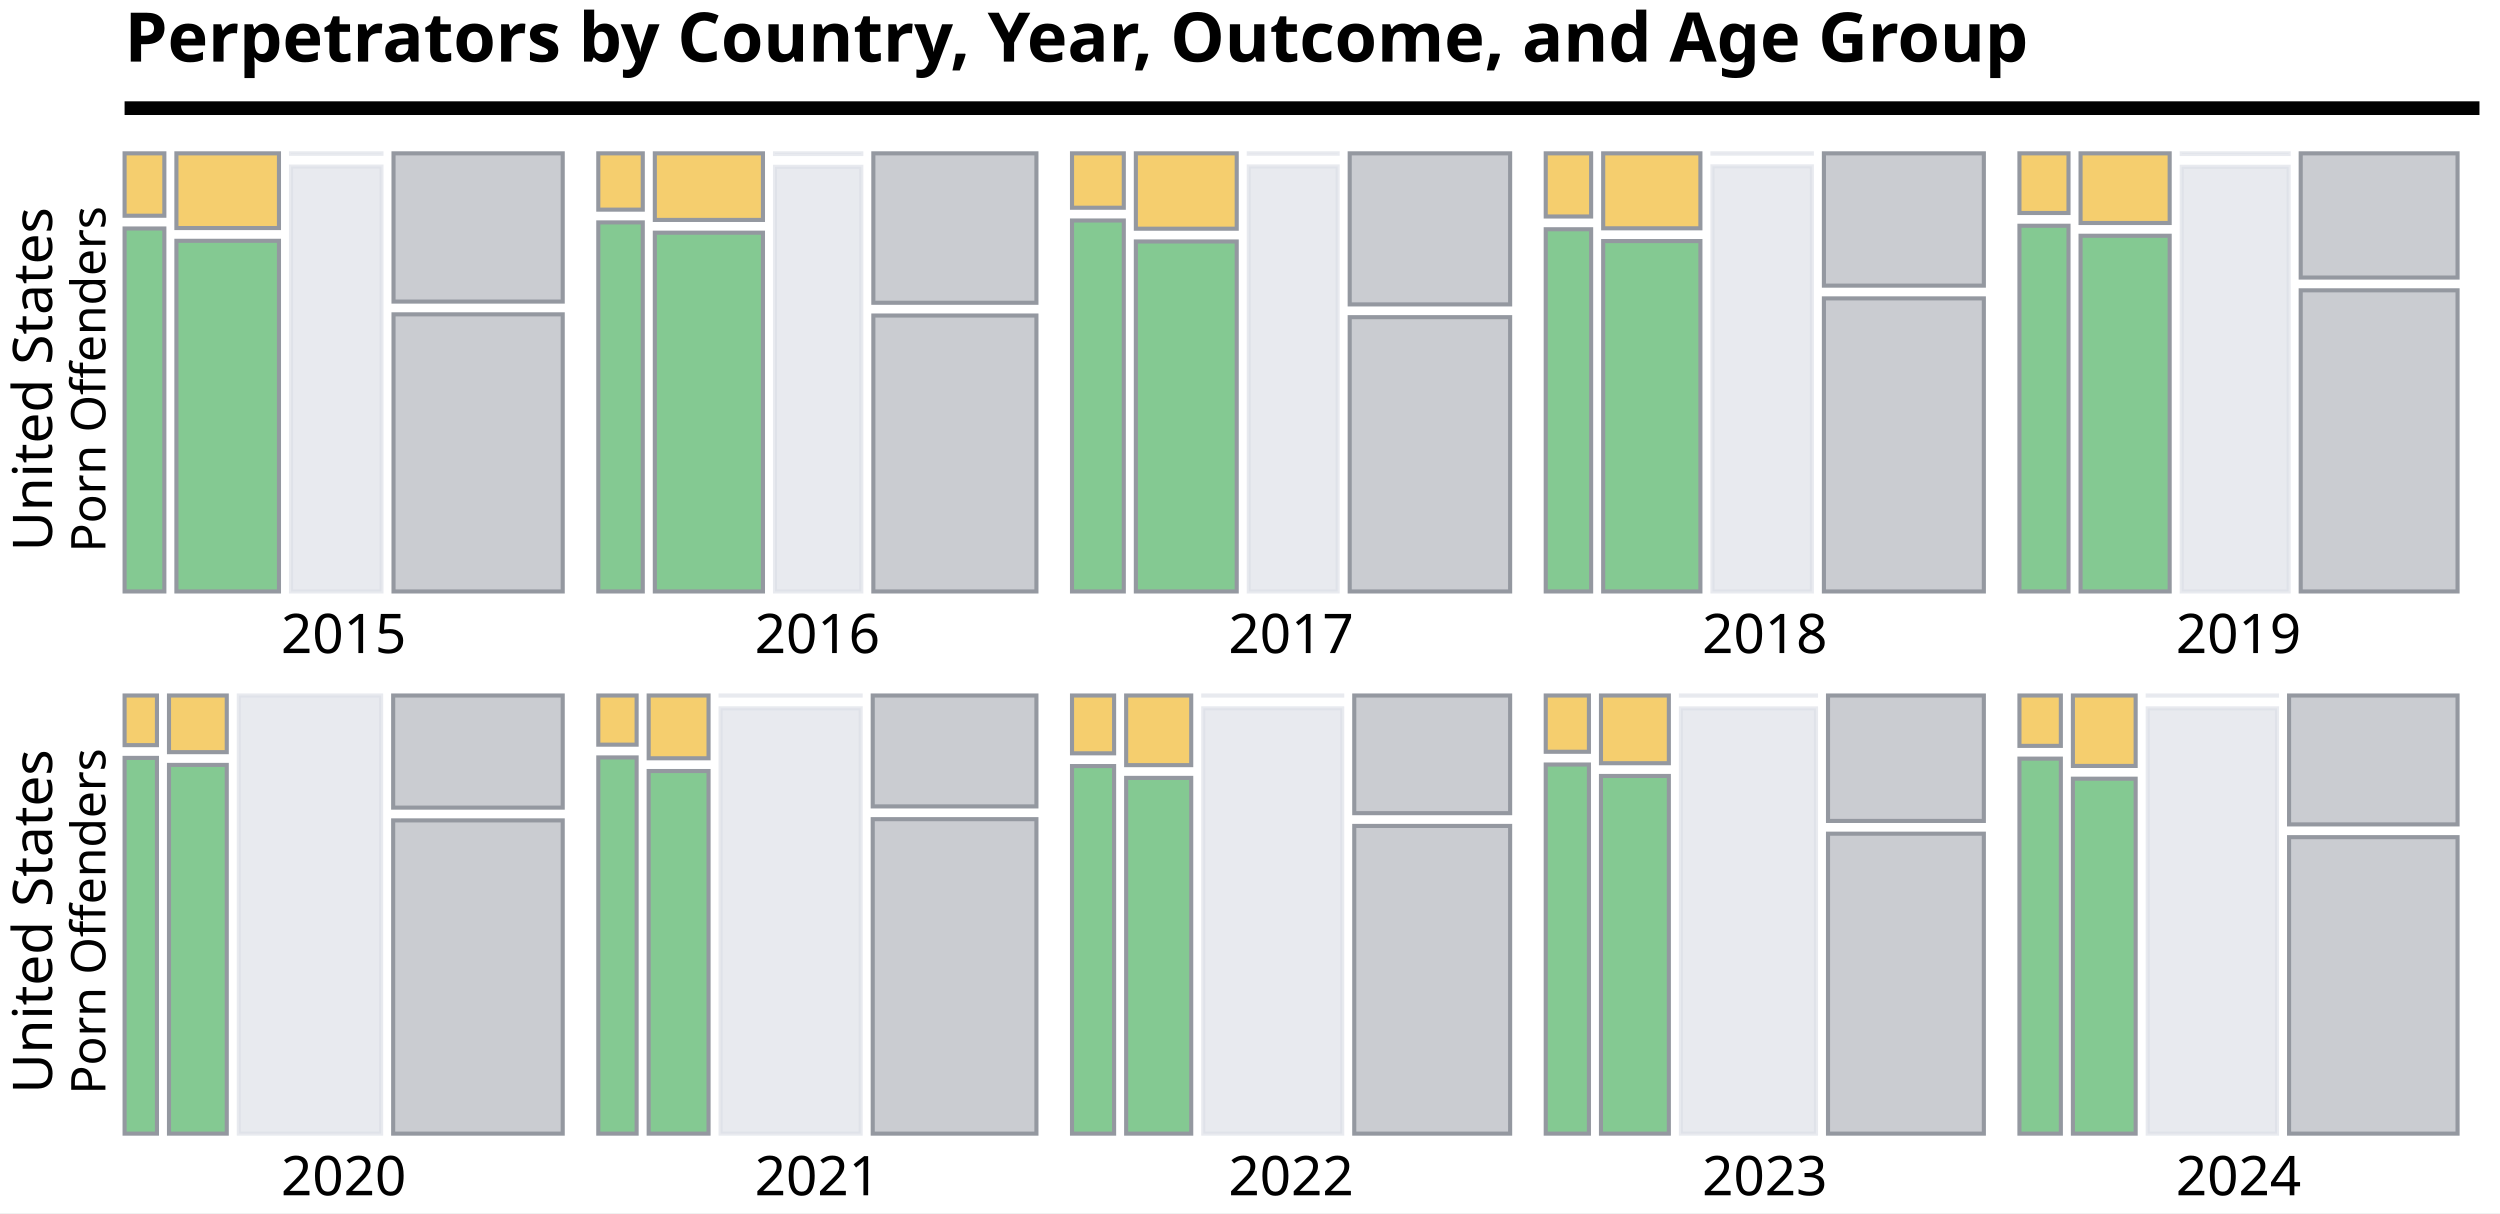
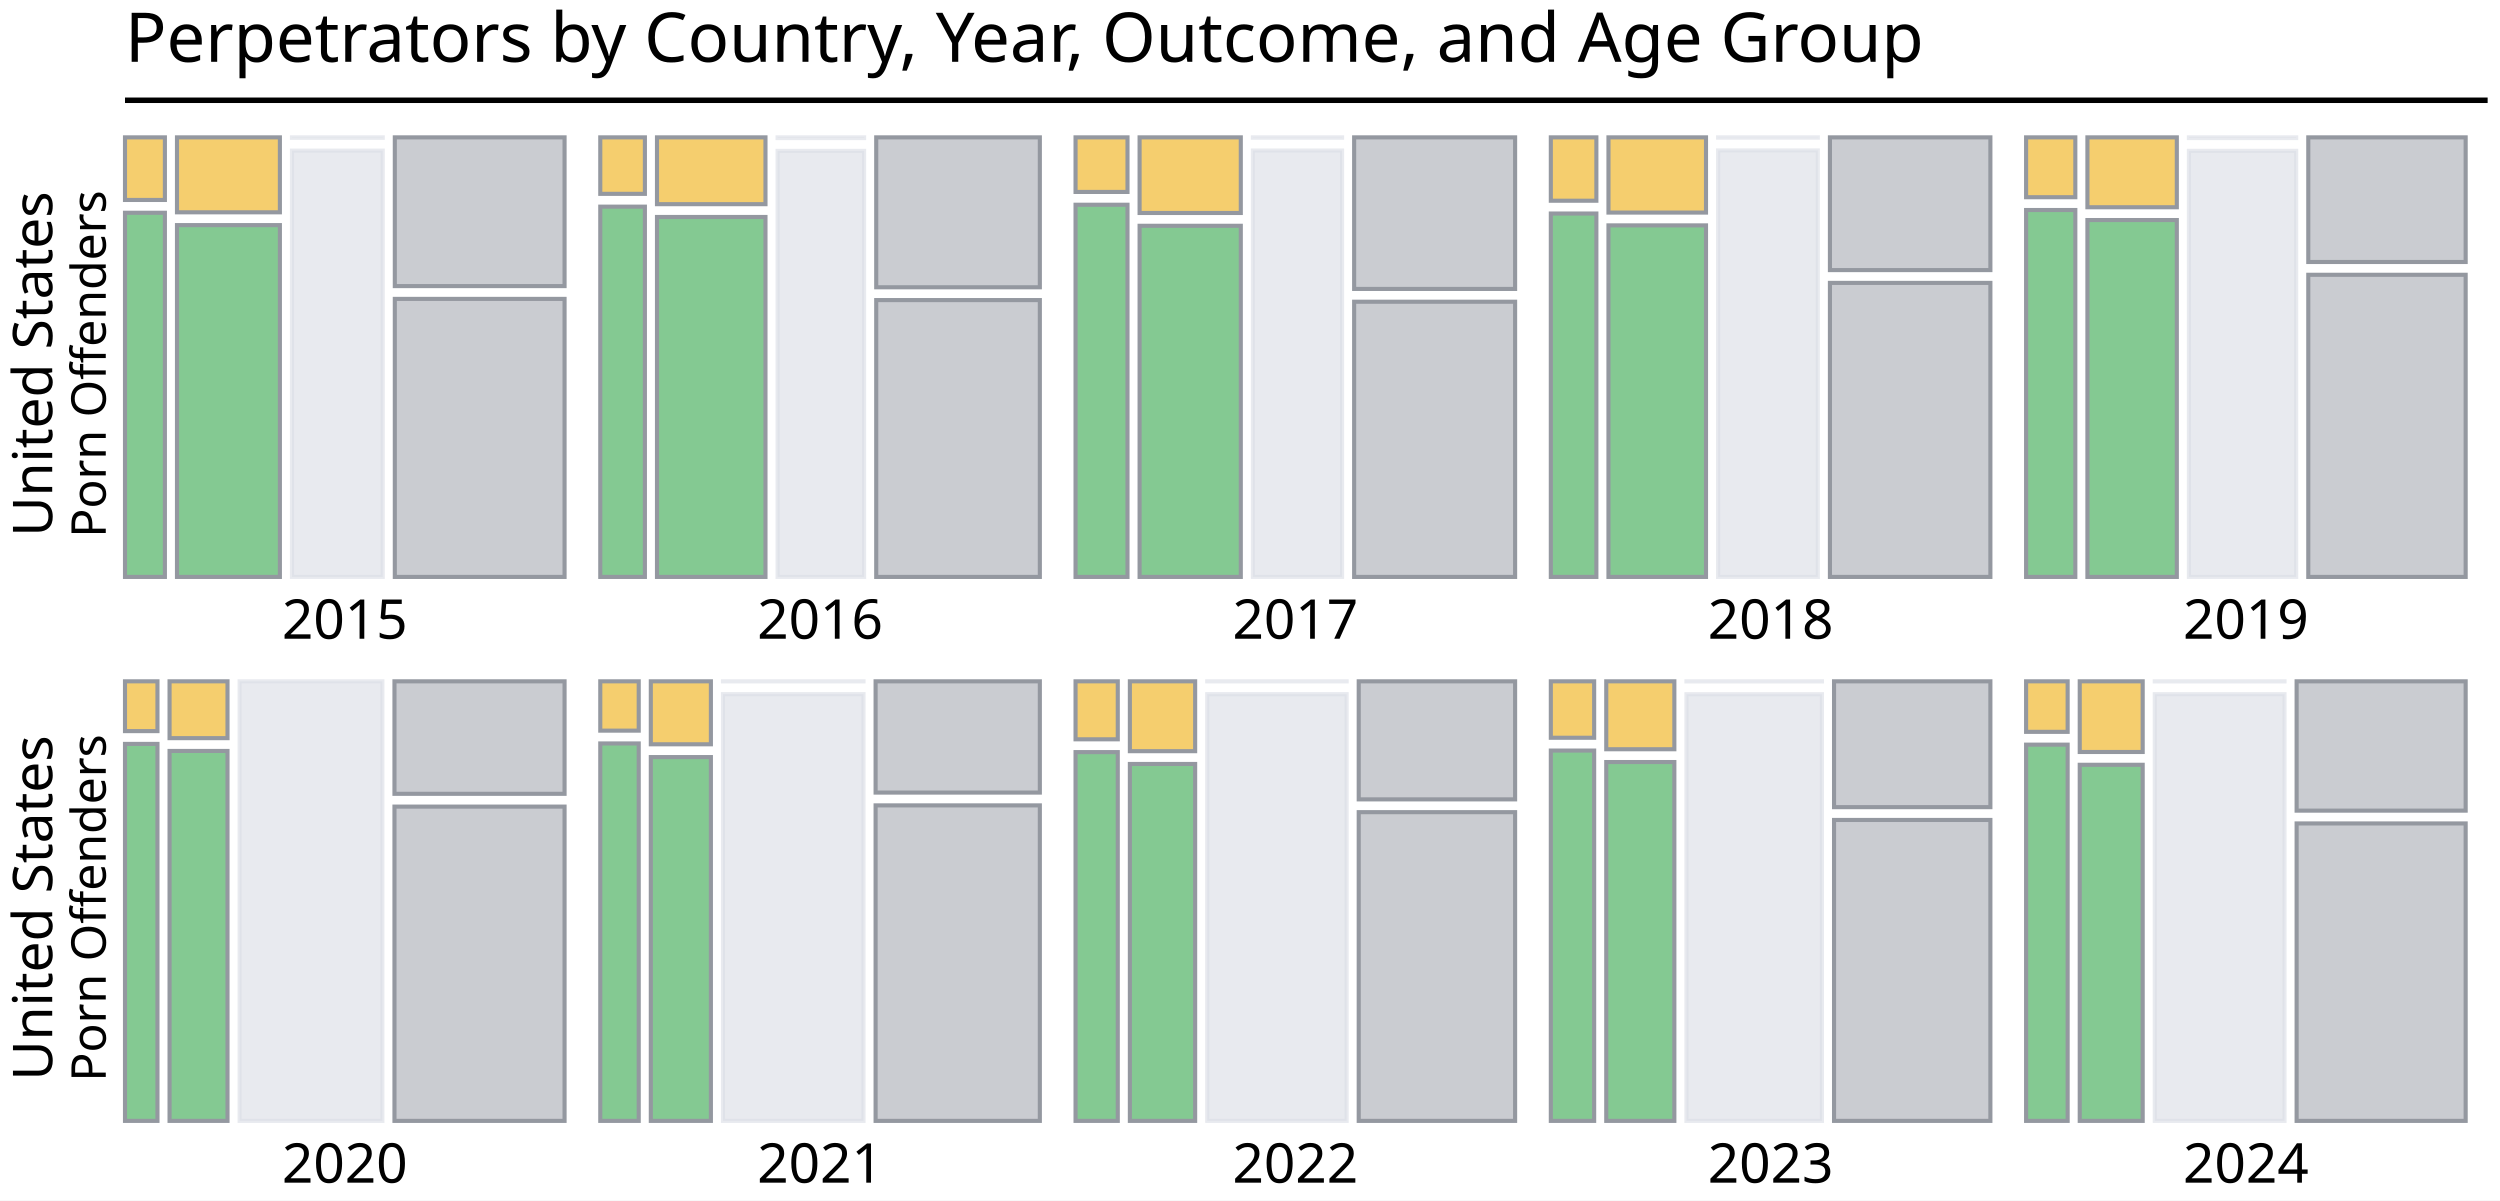
- <svg xmlns="http://www.w3.org/2000/svg" version="1.1" class="marks" width="1826" height="886" viewBox="0 0 1826 886">
-   <rect width="1826" height="886" fill="white" />
-   <g fill="none" stroke-miterlimit="10" transform="translate(91,79)">
+ <svg xmlns="http://www.w3.org/2000/svg" version="1.1" class="marks" width="1820" height="874" viewBox="0 0 1820 874">
+   <rect width="1820" height="874" fill="white" />
+   <g fill="none" stroke-miterlimit="10" transform="translate(91,73)">
    <g class="mark-group role-frame root" role="graphics-object" aria-roledescription="group mark container">
      <g transform="translate(0,0)">
        <path class="background" aria-hidden="true" d="M0,0h1720v0h-1720Z" />
        <g>
          <g class="mark-group role-scope concat_0_group" role="graphics-object" aria-roledescription="group mark container">
            <g transform="translate(0,0)">
-               <path class="background" aria-hidden="true" d="M0,0h1720v10h-1720Z" stroke-width="0" />
+               <path class="background" aria-hidden="true" d="M0,0h1720v4h-1720Z" stroke-width="0" />
              <g>
                <g class="mark-rule role-mark concat_0_marks" role="graphics-symbol" aria-roledescription="rule mark container">
-                   <line transform="translate(1720,0)" x2="-1720" y2="0" stroke="#000000" stroke-width="10" />
+                   <line transform="translate(1720,0)" x2="-1720" y2="0" stroke="#000000" stroke-width="4" />
                </g>
              </g>
              <path class="foreground" aria-hidden="true" d="" display="none" />
            </g>
          </g>
          <g class="mark-group role-scope concat_1_group" role="graphics-object" aria-roledescription="group mark container">
-             <g transform="translate(0,33)">
+             <g transform="translate(0,27)">
              <path class="background" aria-hidden="true" d="M0,0h0v0h0Z" />
              <g>
                <g class="mark-group role-column-footer concat_1_column_footer" role="graphics-object" aria-roledescription="group mark container">
                  <g transform="translate(0,323)">
                    <path class="background" aria-hidden="true" d="M0,0h320v0h-320Z" />
                    <g>
                      <g class="mark-group role-title">
                        <g transform="translate(160,10)">
                          <path class="background" aria-hidden="true" d="M0,0h0v0h0Z" pointer-events="none" />
                          <g>
                            <g class="mark-text role-title-text" role="graphics-symbol" aria-roledescription="title" aria-label="Title text '2015'" pointer-events="none">
                              <text text-anchor="middle" transform="translate(0,32)" font-family="sans-serif" font-size="40px" fill="#000" opacity="1">2015</text>
                            </g>
                          </g>
                          <path class="foreground" aria-hidden="true" d="" pointer-events="none" display="none" />
                        </g>
                      </g>
                    </g>
                    <path class="foreground" aria-hidden="true" d="" display="none" />
                  </g>
                  <g transform="translate(346,323)">
                    <path class="background" aria-hidden="true" d="M0,0h320v0h-320Z" />
                    <g>
                      <g class="mark-group role-title">
                        <g transform="translate(160,10)">
                          <path class="background" aria-hidden="true" d="M0,0h0v0h0Z" pointer-events="none" />
                          <g>
                            <g class="mark-text role-title-text" role="graphics-symbol" aria-roledescription="title" aria-label="Title text '2016'" pointer-events="none">
                              <text text-anchor="middle" transform="translate(0,32)" font-family="sans-serif" font-size="40px" fill="#000" opacity="1">2016</text>
                            </g>
                          </g>
                          <path class="foreground" aria-hidden="true" d="" pointer-events="none" display="none" />
                        </g>
                      </g>
                    </g>
                    <path class="foreground" aria-hidden="true" d="" display="none" />
                  </g>
                  <g transform="translate(692,323)">
                    <path class="background" aria-hidden="true" d="M0,0h320v0h-320Z" />
                    <g>
                      <g class="mark-group role-title">
                        <g transform="translate(160,10)">
                          <path class="background" aria-hidden="true" d="M0,0h0v0h0Z" pointer-events="none" />
                          <g>
                            <g class="mark-text role-title-text" role="graphics-symbol" aria-roledescription="title" aria-label="Title text '2017'" pointer-events="none">
                              <text text-anchor="middle" transform="translate(0,32)" font-family="sans-serif" font-size="40px" fill="#000" opacity="1">2017</text>
                            </g>
                          </g>
                          <path class="foreground" aria-hidden="true" d="" pointer-events="none" display="none" />
                        </g>
                      </g>
                    </g>
                    <path class="foreground" aria-hidden="true" d="" display="none" />
                  </g>
                  <g transform="translate(1038,323)">
                    <path class="background" aria-hidden="true" d="M0,0h320v0h-320Z" />
                    <g>
                      <g class="mark-group role-title">
                        <g transform="translate(160,10)">
                          <path class="background" aria-hidden="true" d="M0,0h0v0h0Z" pointer-events="none" />
                          <g>
                            <g class="mark-text role-title-text" role="graphics-symbol" aria-roledescription="title" aria-label="Title text '2018'" pointer-events="none">
                              <text text-anchor="middle" transform="translate(0,32)" font-family="sans-serif" font-size="40px" fill="#000" opacity="1">2018</text>
                            </g>
                          </g>
                          <path class="foreground" aria-hidden="true" d="" pointer-events="none" display="none" />
                        </g>
                      </g>
                    </g>
                    <path class="foreground" aria-hidden="true" d="" display="none" />
                  </g>
                  <g transform="translate(1384,323)">
                    <path class="background" aria-hidden="true" d="M0,0h320v0h-320Z" />
                    <g>
                      <g class="mark-group role-title">
                        <g transform="translate(160,10)">
                          <path class="background" aria-hidden="true" d="M0,0h0v0h0Z" pointer-events="none" />
                          <g>
                            <g class="mark-text role-title-text" role="graphics-symbol" aria-roledescription="title" aria-label="Title text '2019'" pointer-events="none">
                              <text text-anchor="middle" transform="translate(0,32)" font-family="sans-serif" font-size="40px" fill="#000" opacity="1">2019</text>
                            </g>
                          </g>
                          <path class="foreground" aria-hidden="true" d="" pointer-events="none" display="none" />
                        </g>
                      </g>
                    </g>
                    <path class="foreground" aria-hidden="true" d="" display="none" />
                  </g>
                </g>
                <g class="mark-group role-scope concat_1_cell" role="graphics-object" aria-roledescription="group mark container">
                  <g transform="translate(0,0)">
                    <path class="background" aria-hidden="true" d="M0,0h320v320h-320Z" />
                    <g>
                      <g class="mark-rect role-mark concat_1_child_layer_0_marks" role="graphics-object" aria-roledescription="rect mark container">
                        <path aria-label="normalized_x1: 0; normalized_y1: 0; normalized_x2: 9.07503079554; normalized_y2: 82.8468474139; fill: #3ca951a0; stroke: #9498a0" role="graphics-symbol" aria-roledescription="rect mark" d="M0,54.89h29.04v265.11h-29.04Z" fill="#3ca951a0" stroke="#9498a0" stroke-width="3" />
                        <path aria-label="normalized_x1: 0; normalized_y1: 85.7594687731; normalized_x2: 9.07503079554; normalized_y2: 100; fill: #efb118a0; stroke: #9498a0" role="graphics-symbol" aria-roledescription="rect mark" d="M0,3.552713678800501e-14h29.04v45.57h-29.04Z" fill="#efb118a0" stroke="#9498a0" stroke-width="3" />
                        <path aria-label="normalized_x1: 11.8273243735; normalized_y1: 0; normalized_x2: 35.2356088323; normalized_y2: 80.036846231; fill: #3ca951a0; stroke: #9498a0" role="graphics-symbol" aria-roledescription="rect mark" d="M37.847,63.882h74.907v256.118h-74.907Z" fill="#3ca951a0" stroke="#9498a0" stroke-width="3" />
                        <path aria-label="normalized_x1: 11.8273243735; normalized_y1: 82.9494675903; normalized_x2: 35.2356088323; normalized_y2: 100; fill: #efb118a0; stroke: #9498a0" role="graphics-symbol" aria-roledescription="rect mark" d="M37.847,3.552713678800501e-14h74.907v54.562h-74.907Z" fill="#efb118a0" stroke="#9498a0" stroke-width="3" />
                        <path aria-label="normalized_x1: 37.9879024103; normalized_y1: 0; normalized_x2: 58.6310235149; normalized_y2: 96.9836158563; fill: #dadee6a0; stroke: #dadee6a0" role="graphics-symbol" aria-roledescription="rect mark" d="M121.561,9.652h66.058v310.348h-66.058Z" fill="#dadee6a0" stroke="#dadee6a0" stroke-width="3" />
                        <path aria-label="normalized_x1: 37.9879024103; normalized_y1: 99.8962372156; normalized_x2: 58.6310235149; normalized_y2: 100; fill: #dadee6a0; stroke: #dadee6a0" role="graphics-symbol" aria-roledescription="rect mark" d="M121.561,3.552713678800501e-14h66.058v0.332h-66.058Z" fill="#dadee6a0" stroke="#dadee6a0" stroke-width="3" />
                        <path aria-label="normalized_x1: 61.3833170929; normalized_y1: 0; normalized_x2: 100; normalized_y2: 63.2519372177; fill: #aaaeb6a0; stroke: #9498a0" role="graphics-symbol" aria-roledescription="rect mark" d="M196.427,117.594h123.573v202.406h-123.573Z" fill="#aaaeb6a0" stroke="#9498a0" stroke-width="3" />
                        <path aria-label="normalized_x1: 61.3833170929; normalized_y1: 66.1645585769; normalized_x2: 100; normalized_y2: 100; fill: #aaaeb6a0; stroke: #9498a0" role="graphics-symbol" aria-roledescription="rect mark" d="M196.427,3.552713678800501e-14h123.573v108.273h-123.573Z" fill="#aaaeb6a0" stroke="#9498a0" stroke-width="3" />
                      </g>
                    </g>
                    <path class="foreground" aria-hidden="true" d="" display="none" />
                  </g>
                  <g transform="translate(346,0)">
                    <path class="background" aria-hidden="true" d="M0,0h320v320h-320Z" />
                    <g>
                      <g class="mark-rect role-mark concat_1_child_layer_0_marks" role="graphics-object" aria-roledescription="rect mark container">
                        <path aria-label="normalized_x1: 0; normalized_y1: 0; normalized_x2: 10.1508223195; normalized_y2: 84.2366743115; fill: #3ca951a0; stroke: #9498a0" role="graphics-symbol" aria-roledescription="rect mark" d="M0,50.443h32.483v269.557h-32.483Z" fill="#3ca951a0" stroke="#9498a0" stroke-width="3" />
                        <path aria-label="normalized_x1: 0; normalized_y1: 87.1492956707; normalized_x2: 10.1508223195; normalized_y2: 100; fill: #efb118a0; stroke: #9498a0" role="graphics-symbol" aria-roledescription="rect mark" d="M0,3.552713678800501e-14h32.483v41.122h-32.483Z" fill="#efb118a0" stroke="#9498a0" stroke-width="3" />
                        <path aria-label="normalized_x1: 12.9031158974; normalized_y1: 0; normalized_x2: 37.5826642726; normalized_y2: 81.8882344462; fill: #3ca951a0; stroke: #9498a0" role="graphics-symbol" aria-roledescription="rect mark" d="M41.29,57.958h78.975v262.042h-78.975Z" fill="#3ca951a0" stroke="#9498a0" stroke-width="3" />
                        <path aria-label="normalized_x1: 12.9031158974; normalized_y1: 84.8008558054; normalized_x2: 37.5826642726; normalized_y2: 100; fill: #efb118a0; stroke: #9498a0" role="graphics-symbol" aria-roledescription="rect mark" d="M41.29,3.552713678800501e-14h78.975v48.637h-78.975Z" fill="#efb118a0" stroke="#9498a0" stroke-width="3" />
                        <path aria-label="normalized_x1: 40.3349578506; normalized_y1: 0; normalized_x2: 60.025881704; normalized_y2: 96.9288945098; fill: #dadee6a0; stroke: #dadee6a0" role="graphics-symbol" aria-roledescription="rect mark" d="M129.072,9.828h63.011v310.172h-63.011Z" fill="#dadee6a0" stroke="#dadee6a0" stroke-width="3" />
                        <path aria-label="normalized_x1: 40.3349578506; normalized_y1: 99.841515869; normalized_x2: 60.025881704; normalized_y2: 100; fill: #dadee6a0; stroke: #dadee6a0" role="graphics-symbol" aria-roledescription="rect mark" d="M129.072,3.552713678800501e-14h63.011v0.507h-63.011Z" fill="#dadee6a0" stroke="#dadee6a0" stroke-width="3" />
                        <path aria-label="normalized_x1: 62.778175282; normalized_y1: 0; normalized_x2: 100; normalized_y2: 62.9810352633; fill: #aaaeb6a0; stroke: #9498a0" role="graphics-symbol" aria-roledescription="rect mark" d="M200.89,118.461h119.11v201.539h-119.11Z" fill="#aaaeb6a0" stroke="#9498a0" stroke-width="3" />
                        <path aria-label="normalized_x1: 62.778175282; normalized_y1: 65.8936566226; normalized_x2: 100; normalized_y2: 100; fill: #aaaeb6a0; stroke: #9498a0" role="graphics-symbol" aria-roledescription="rect mark" d="M200.89,3.552713678800501e-14h119.11v109.14h-119.11Z" fill="#aaaeb6a0" stroke="#9498a0" stroke-width="3" />
                      </g>
                    </g>
                    <path class="foreground" aria-hidden="true" d="" display="none" />
                  </g>
                  <g transform="translate(692,0)">
                    <path class="background" aria-hidden="true" d="M0,0h320v320h-320Z" />
                    <g>
                      <g class="mark-rect role-mark concat_1_child_layer_0_marks" role="graphics-object" aria-roledescription="rect mark container">
                        <path aria-label="normalized_x1: 0; normalized_y1: 0; normalized_x2: 11.8180273781; normalized_y2: 84.6713965646; fill: #3ca951a0; stroke: #9498a0" role="graphics-symbol" aria-roledescription="rect mark" d="M0,49.052h37.818v270.948h-37.818Z" fill="#3ca951a0" stroke="#9498a0" stroke-width="3" />
                        <path aria-label="normalized_x1: 0; normalized_y1: 87.5840179238; normalized_x2: 11.8180273781; normalized_y2: 100; fill: #efb118a0; stroke: #9498a0" role="graphics-symbol" aria-roledescription="rect mark" d="M0,3.552713678800501e-14h37.818v39.731h-37.818Z" fill="#efb118a0" stroke="#9498a0" stroke-width="3" />
                        <path aria-label="normalized_x1: 14.570320956; normalized_y1: 0; normalized_x2: 37.5927473675; normalized_y2: 79.8838401748; fill: #3ca951a0; stroke: #9498a0" role="graphics-symbol" aria-roledescription="rect mark" d="M46.625,64.372h73.672v255.628h-73.672Z" fill="#3ca951a0" stroke="#9498a0" stroke-width="3" />
                        <path aria-label="normalized_x1: 14.570320956; normalized_y1: 82.796461534; normalized_x2: 37.5927473675; normalized_y2: 100; fill: #efb118a0; stroke: #9498a0" role="graphics-symbol" aria-roledescription="rect mark" d="M46.625,3.552713678800501e-14h73.672v55.051h-73.672Z" fill="#efb118a0" stroke="#9498a0" stroke-width="3" />
                        <path aria-label="normalized_x1: 40.3450409455; normalized_y1: 0; normalized_x2: 60.6288667819; normalized_y2: 97.0057926083; fill: #dadee6a0; stroke: #dadee6a0" role="graphics-symbol" aria-roledescription="rect mark" d="M129.104,9.581h64.908v310.419h-64.908Z" fill="#dadee6a0" stroke="#dadee6a0" stroke-width="3" />
                        <path aria-label="normalized_x1: 40.3450409455; normalized_y1: 99.9184139675; normalized_x2: 60.6288667819; normalized_y2: 100; fill: #dadee6a0; stroke: #dadee6a0" role="graphics-symbol" aria-roledescription="rect mark" d="M129.104,3.552713678800501e-14h64.908v0.261h-64.908Z" fill="#dadee6a0" stroke="#dadee6a0" stroke-width="3" />
                        <path aria-label="normalized_x1: 63.3811603598; normalized_y1: 0; normalized_x2: 100; normalized_y2: 62.6059186394; fill: #aaaeb6a0; stroke: #9498a0" role="graphics-symbol" aria-roledescription="rect mark" d="M202.82,119.661h117.18v200.339h-117.18Z" fill="#aaaeb6a0" stroke="#9498a0" stroke-width="3" />
                        <path aria-label="normalized_x1: 63.3811603598; normalized_y1: 65.5185399986; normalized_x2: 100; normalized_y2: 100; fill: #aaaeb6a0; stroke: #9498a0" role="graphics-symbol" aria-roledescription="rect mark" d="M202.82,3.552713678800501e-14h117.18v110.341h-117.18Z" fill="#aaaeb6a0" stroke="#9498a0" stroke-width="3" />
                      </g>
                    </g>
                    <path class="foreground" aria-hidden="true" d="" display="none" />
                  </g>
                  <g transform="translate(1038,0)">
                    <path class="background" aria-hidden="true" d="M0,0h320v320h-320Z" />
                    <g>
                      <g class="mark-rect role-mark concat_1_child_layer_0_marks" role="graphics-object" aria-roledescription="rect mark container">
                        <path aria-label="normalized_x1: 0; normalized_y1: 0; normalized_x2: 10.3614179519; normalized_y2: 82.6724625706; fill: #3ca951a0; stroke: #9498a0" role="graphics-symbol" aria-roledescription="rect mark" d="M0,55.448h33.157v264.552h-33.157Z" fill="#3ca951a0" stroke="#9498a0" stroke-width="3" />
                        <path aria-label="normalized_x1: 0; normalized_y1: 85.5850839298; normalized_x2: 10.3614179519; normalized_y2: 100; fill: #efb118a0; stroke: #9498a0" role="graphics-symbol" aria-roledescription="rect mark" d="M0,3.552713678800501e-14h33.157v46.128h-33.157Z" fill="#efb118a0" stroke="#9498a0" stroke-width="3" />
                        <path aria-label="normalized_x1: 13.1137115299; normalized_y1: 0; normalized_x2: 35.3030570975; normalized_y2: 79.9765145002; fill: #3ca951a0; stroke: #9498a0" role="graphics-symbol" aria-roledescription="rect mark" d="M41.964,64.075h71.006v255.925h-71.006Z" fill="#3ca951a0" stroke="#9498a0" stroke-width="3" />
                        <path aria-label="normalized_x1: 13.1137115299; normalized_y1: 82.8891358594; normalized_x2: 35.3030570975; normalized_y2: 100; fill: #efb118a0; stroke: #9498a0" role="graphics-symbol" aria-roledescription="rect mark" d="M41.964,3.552713678800501e-14h71.006v54.755h-71.006Z" fill="#efb118a0" stroke="#9498a0" stroke-width="3" />
                        <path aria-label="normalized_x1: 38.0553506755; normalized_y1: 0; normalized_x2: 60.7431178283; normalized_y2: 97.0258530523; fill: #dadee6a0; stroke: #dadee6a0" role="graphics-symbol" aria-roledescription="rect mark" d="M121.777,9.517h72.601v310.483h-72.601Z" fill="#dadee6a0" stroke="#dadee6a0" stroke-width="3" />
                        <path aria-label="normalized_x1: 38.0553506755; normalized_y1: 99.9384744115; normalized_x2: 60.7431178283; normalized_y2: 100; fill: #dadee6a0; stroke: #dadee6a0" role="graphics-symbol" aria-roledescription="rect mark" d="M121.777,3.552713678800501e-14h72.601v0.197h-72.601Z" fill="#dadee6a0" stroke="#dadee6a0" stroke-width="3" />
                        <path aria-label="normalized_x1: 63.4954114063; normalized_y1: 0; normalized_x2: 100; normalized_y2: 66.8917635692; fill: #aaaeb6a0; stroke: #9498a0" role="graphics-symbol" aria-roledescription="rect mark" d="M203.185,105.946h116.815v214.054h-116.815Z" fill="#aaaeb6a0" stroke="#9498a0" stroke-width="3" />
                        <path aria-label="normalized_x1: 63.4954114063; normalized_y1: 69.8043849284; normalized_x2: 100; normalized_y2: 100; fill: #aaaeb6a0; stroke: #9498a0" role="graphics-symbol" aria-roledescription="rect mark" d="M203.185,3.552713678800501e-14h116.815v96.626h-116.815Z" fill="#aaaeb6a0" stroke="#9498a0" stroke-width="3" />
                      </g>
                    </g>
                    <path class="foreground" aria-hidden="true" d="" display="none" />
                  </g>
                  <g transform="translate(1384,0)">
                    <path class="background" aria-hidden="true" d="M0,0h320v320h-320Z" />
                    <g>
                      <g class="mark-rect role-mark concat_1_child_layer_0_marks" role="graphics-object" aria-roledescription="rect mark container">
                        <path aria-label="normalized_x1: 0; normalized_y1: 0; normalized_x2: 11.1980913347; normalized_y2: 83.4716702718; fill: #3ca951a0; stroke: #9498a0" role="graphics-symbol" aria-roledescription="rect mark" d="M0,52.891h35.834v267.109h-35.834Z" fill="#3ca951a0" stroke="#9498a0" stroke-width="3" />
                        <path aria-label="normalized_x1: 0; normalized_y1: 86.384291631; normalized_x2: 11.1980913347; normalized_y2: 100; fill: #efb118a0; stroke: #9498a0" role="graphics-symbol" aria-roledescription="rect mark" d="M0,3.552713678800501e-14h35.834v43.57h-35.834Z" fill="#efb118a0" stroke="#9498a0" stroke-width="3" />
                        <path aria-label="normalized_x1: 13.9503849126; normalized_y1: 0; normalized_x2: 34.2887490707; normalized_y2: 81.1892742266; fill: #3ca951a0; stroke: #9498a0" role="graphics-symbol" aria-roledescription="rect mark" d="M44.641,60.194h65.083v259.806h-65.083Z" fill="#3ca951a0" stroke="#9498a0" stroke-width="3" />
                        <path aria-label="normalized_x1: 13.9503849126; normalized_y1: 84.1018955858; normalized_x2: 34.2887490707; normalized_y2: 100; fill: #efb118a0; stroke: #9498a0" role="graphics-symbol" aria-roledescription="rect mark" d="M44.641,3.552713678800501e-14h65.083v50.874h-65.083Z" fill="#efb118a0" stroke="#9498a0" stroke-width="3" />
                        <path aria-label="normalized_x1: 37.0410426487; normalized_y1: 0; normalized_x2: 61.4447587904; normalized_y2: 96.9334915293; fill: #dadee6a0; stroke: #dadee6a0" role="graphics-symbol" aria-roledescription="rect mark" d="M118.531,9.813h78.092v310.187h-78.092Z" fill="#dadee6a0" stroke="#dadee6a0" stroke-width="3" />
                        <path aria-label="normalized_x1: 37.0410426487; normalized_y1: 99.8461128885; normalized_x2: 61.4447587904; normalized_y2: 100; fill: #dadee6a0; stroke: #dadee6a0" role="graphics-symbol" aria-roledescription="rect mark" d="M118.531,3.552713678800501e-14h78.092v0.492h-78.092Z" fill="#dadee6a0" stroke="#dadee6a0" stroke-width="3" />
                        <path aria-label="normalized_x1: 64.1970523684; normalized_y1: 0; normalized_x2: 100; normalized_y2: 68.7352627737; fill: #aaaeb6a0; stroke: #9498a0" role="graphics-symbol" aria-roledescription="rect mark" d="M205.431,100.047h114.569v219.953h-114.569Z" fill="#aaaeb6a0" stroke="#9498a0" stroke-width="3" />
                        <path aria-label="normalized_x1: 64.1970523684; normalized_y1: 71.6478841329; normalized_x2: 100; normalized_y2: 100; fill: #aaaeb6a0; stroke: #9498a0" role="graphics-symbol" aria-roledescription="rect mark" d="M205.431,3.552713678800501e-14h114.569v90.727h-114.569Z" fill="#aaaeb6a0" stroke="#9498a0" stroke-width="3" />
                      </g>
                    </g>
                    <path class="foreground" aria-hidden="true" d="" display="none" />
                  </g>
                </g>
                <g class="mark-group role-title">
                  <g transform="translate(-85,185)">
                    <path class="background" aria-hidden="true" d="M0,0h0v0h0Z" pointer-events="none" />
                    <g>
                      <g class="mark-text role-title-text" role="graphics-symbol" aria-roledescription="title" aria-label="Title text 'United States'" pointer-events="none">
                        <text text-anchor="middle" transform="translate(0,0) rotate(270) translate(20,32)" font-family="sans-serif" font-size="40px" font-weight="normal" fill="#000" opacity="1">United States</text>
                      </g>
                      <g class="mark-text role-title-subtitle" role="graphics-symbol" aria-roledescription="subtitle" aria-label="Subtitle text 'Porn Offenders'" pointer-events="none">
                        <text text-anchor="middle" transform="translate(43,0) rotate(270) translate(20,28)" font-family="sans-serif" font-size="35px" fill="#000" opacity="1">Porn Offenders</text>
                      </g>
                    </g>
                    <path class="foreground" aria-hidden="true" d="" pointer-events="none" display="none" />
                  </g>
                </g>
              </g>
              <path class="foreground" aria-hidden="true" d="" display="none" />
            </g>
          </g>
          <g class="mark-group role-scope concat_2_group" role="graphics-object" aria-roledescription="group mark container">
-             <g transform="translate(0,429)">
+             <g transform="translate(0,423)">
              <path class="background" aria-hidden="true" d="M0,0h0v0h0Z" />
              <g>
                <g class="mark-group role-column-footer concat_2_column_footer" role="graphics-object" aria-roledescription="group mark container">
                  <g transform="translate(0,323)">
                    <path class="background" aria-hidden="true" d="M0,0h320v0h-320Z" />
                    <g>
                      <g class="mark-group role-title">
                        <g transform="translate(160,10)">
                          <path class="background" aria-hidden="true" d="M0,0h0v0h0Z" pointer-events="none" />
                          <g>
                            <g class="mark-text role-title-text" role="graphics-symbol" aria-roledescription="title" aria-label="Title text '2020'" pointer-events="none">
                              <text text-anchor="middle" transform="translate(0,32)" font-family="sans-serif" font-size="40px" fill="#000" opacity="1">2020</text>
                            </g>
                          </g>
                          <path class="foreground" aria-hidden="true" d="" pointer-events="none" display="none" />
                        </g>
                      </g>
                    </g>
                    <path class="foreground" aria-hidden="true" d="" display="none" />
                  </g>
                  <g transform="translate(346,323)">
                    <path class="background" aria-hidden="true" d="M0,0h320v0h-320Z" />
                    <g>
                      <g class="mark-group role-title">
                        <g transform="translate(160,10)">
                          <path class="background" aria-hidden="true" d="M0,0h0v0h0Z" pointer-events="none" />
                          <g>
                            <g class="mark-text role-title-text" role="graphics-symbol" aria-roledescription="title" aria-label="Title text '2021'" pointer-events="none">
                              <text text-anchor="middle" transform="translate(0,32)" font-family="sans-serif" font-size="40px" fill="#000" opacity="1">2021</text>
                            </g>
                          </g>
                          <path class="foreground" aria-hidden="true" d="" pointer-events="none" display="none" />
                        </g>
                      </g>
                    </g>
                    <path class="foreground" aria-hidden="true" d="" display="none" />
                  </g>
                  <g transform="translate(692,323)">
                    <path class="background" aria-hidden="true" d="M0,0h320v0h-320Z" />
                    <g>
                      <g class="mark-group role-title">
                        <g transform="translate(160,10)">
                          <path class="background" aria-hidden="true" d="M0,0h0v0h0Z" pointer-events="none" />
                          <g>
                            <g class="mark-text role-title-text" role="graphics-symbol" aria-roledescription="title" aria-label="Title text '2022'" pointer-events="none">
                              <text text-anchor="middle" transform="translate(0,32)" font-family="sans-serif" font-size="40px" fill="#000" opacity="1">2022</text>
                            </g>
                          </g>
                          <path class="foreground" aria-hidden="true" d="" pointer-events="none" display="none" />
                        </g>
                      </g>
                    </g>
                    <path class="foreground" aria-hidden="true" d="" display="none" />
                  </g>
                  <g transform="translate(1038,323)">
                    <path class="background" aria-hidden="true" d="M0,0h320v0h-320Z" />
                    <g>
                      <g class="mark-group role-title">
                        <g transform="translate(160,10)">
                          <path class="background" aria-hidden="true" d="M0,0h0v0h0Z" pointer-events="none" />
                          <g>
                            <g class="mark-text role-title-text" role="graphics-symbol" aria-roledescription="title" aria-label="Title text '2023'" pointer-events="none">
                              <text text-anchor="middle" transform="translate(0,32)" font-family="sans-serif" font-size="40px" fill="#000" opacity="1">2023</text>
                            </g>
                          </g>
                          <path class="foreground" aria-hidden="true" d="" pointer-events="none" display="none" />
                        </g>
                      </g>
                    </g>
                    <path class="foreground" aria-hidden="true" d="" display="none" />
                  </g>
                  <g transform="translate(1384,323)">
                    <path class="background" aria-hidden="true" d="M0,0h320v0h-320Z" />
                    <g>
                      <g class="mark-group role-title">
                        <g transform="translate(160,10)">
                          <path class="background" aria-hidden="true" d="M0,0h0v0h0Z" pointer-events="none" />
                          <g>
                            <g class="mark-text role-title-text" role="graphics-symbol" aria-roledescription="title" aria-label="Title text '2024'" pointer-events="none">
                              <text text-anchor="middle" transform="translate(0,32)" font-family="sans-serif" font-size="40px" fill="#000" opacity="1">2024</text>
                            </g>
                          </g>
                          <path class="foreground" aria-hidden="true" d="" pointer-events="none" display="none" />
                        </g>
                      </g>
                    </g>
                    <path class="foreground" aria-hidden="true" d="" display="none" />
                  </g>
                </g>
                <g class="mark-group role-scope concat_2_cell" role="graphics-object" aria-roledescription="group mark container">
                  <g transform="translate(0,0)">
                    <path class="background" aria-hidden="true" d="M0,0h320v320h-320Z" />
                    <g>
                      <g class="mark-rect role-mark concat_2_child_layer_0_marks" role="graphics-object" aria-roledescription="rect mark container">
                        <path aria-label="normalized_x1: 0; normalized_y1: 0; normalized_x2: 7.38479477234; normalized_y2: 85.7605177994; fill: #3ca951a0; stroke: #9498a0" role="graphics-symbol" aria-roledescription="rect mark" d="M0,45.566h23.631v274.434h-23.631Z" fill="#3ca951a0" stroke="#9498a0" stroke-width="3" />
                        <path aria-label="normalized_x1: 0; normalized_y1: 88.6731391586; normalized_x2: 7.38479477234; normalized_y2: 100; fill: #efb118a0; stroke: #9498a0" role="graphics-symbol" aria-roledescription="rect mark" d="M0,3.552713678800501e-14h23.631v36.246h-23.631Z" fill="#efb118a0" stroke="#9498a0" stroke-width="3" />
                        <path aria-label="normalized_x1: 10.1370883503; normalized_y1: 0; normalized_x2: 23.319594808; normalized_y2: 84.1582977505; fill: #3ca951a0; stroke: #9498a0" role="graphics-symbol" aria-roledescription="rect mark" d="M32.439,50.693h42.184v269.307h-42.184Z" fill="#3ca951a0" stroke="#9498a0" stroke-width="3" />
                        <path aria-label="normalized_x1: 10.1370883503; normalized_y1: 87.0709191098; normalized_x2: 23.319594808; normalized_y2: 100; fill: #efb118a0; stroke: #9498a0" role="graphics-symbol" aria-roledescription="rect mark" d="M32.439,3.552713678800501e-14h42.184v41.373h-42.184Z" fill="#efb118a0" stroke="#9498a0" stroke-width="3" />
                        <path aria-label="normalized_x1: 26.071888386; normalized_y1: 0; normalized_x2: 58.552029604; normalized_y2: 100; fill: #dadee6a0; stroke: #dadee6a0" role="graphics-symbol" aria-roledescription="rect mark" d="M83.43,0h103.936v320h-103.936Z" fill="#dadee6a0" stroke="#dadee6a0" stroke-width="3" />
                        <path aria-label="normalized_x1: 61.3043231819; normalized_y1: 0; normalized_x2: 100; normalized_y2: 71.4970082265; fill: #aaaeb6a0; stroke: #9498a0" role="graphics-symbol" aria-roledescription="rect mark" d="M196.174,91.21h123.826v228.79h-123.826Z" fill="#aaaeb6a0" stroke="#9498a0" stroke-width="3" />
                        <path aria-label="normalized_x1: 61.3043231819; normalized_y1: 74.4096295857; normalized_x2: 100; normalized_y2: 100; fill: #aaaeb6a0; stroke: #9498a0" role="graphics-symbol" aria-roledescription="rect mark" d="M196.174,3.552713678800501e-14h123.826v81.889h-123.826Z" fill="#aaaeb6a0" stroke="#9498a0" stroke-width="3" />
                      </g>
                    </g>
                    <path class="foreground" aria-hidden="true" d="" display="none" />
                  </g>
                  <g transform="translate(346,0)">
                    <path class="background" aria-hidden="true" d="M0,0h320v320h-320Z" />
                    <g>
                      <g class="mark-rect role-mark concat_2_child_layer_0_marks" role="graphics-object" aria-roledescription="rect mark container">
                        <path aria-label="normalized_x1: 0; normalized_y1: 0; normalized_x2: 8.74562494276; normalized_y2: 85.8663674397; fill: #3ca951a0; stroke: #9498a0" role="graphics-symbol" aria-roledescription="rect mark" d="M0,45.228h27.986v274.772h-27.986Z" fill="#3ca951a0" stroke="#9498a0" stroke-width="3" />
                        <path aria-label="normalized_x1: 0; normalized_y1: 88.7789887989; normalized_x2: 8.74562494276; normalized_y2: 100; fill: #efb118a0; stroke: #9498a0" role="graphics-symbol" aria-roledescription="rect mark" d="M0,3.552713678800501e-14h27.986v35.907h-27.986Z" fill="#efb118a0" stroke="#9498a0" stroke-width="3" />
                        <path aria-label="normalized_x1: 11.4979185207; normalized_y1: 0; normalized_x2: 25.1640798789; normalized_y2: 82.762114963; fill: #3ca951a0; stroke: #9498a0" role="graphics-symbol" aria-roledescription="rect mark" d="M36.793,55.161h43.732v264.839h-43.732Z" fill="#3ca951a0" stroke="#9498a0" stroke-width="3" />
                        <path aria-label="normalized_x1: 11.4979185207; normalized_y1: 85.6747363222; normalized_x2: 25.1640798789; normalized_y2: 100; fill: #efb118a0; stroke: #9498a0" role="graphics-symbol" aria-roledescription="rect mark" d="M36.793,3.552713678800501e-14h43.732v45.841h-43.732Z" fill="#efb118a0" stroke="#9498a0" stroke-width="3" />
                        <path aria-label="normalized_x1: 27.9163734569; normalized_y1: 0; normalized_x2: 59.8844674469; normalized_y2: 97.0795873416; fill: #dadee6a0; stroke: #dadee6a0" role="graphics-symbol" aria-roledescription="rect mark" d="M89.332,9.345h102.298v310.655h-102.298Z" fill="#dadee6a0" stroke="#dadee6a0" stroke-width="3" />
                        <path aria-label="normalized_x1: 27.9163734569; normalized_y1: 99.9922087009; normalized_x2: 59.8844674469; normalized_y2: 100; fill: #dadee6a0; stroke: #dadee6a0" role="graphics-symbol" aria-roledescription="rect mark" d="M89.332,3.552713678800501e-14h102.298v0.025h-102.298Z" fill="#dadee6a0" stroke="#dadee6a0" stroke-width="3" />
                        <path aria-label="normalized_x1: 62.6367610248; normalized_y1: 0; normalized_x2: 100; normalized_y2: 71.7755977633; fill: #aaaeb6a0; stroke: #9498a0" role="graphics-symbol" aria-roledescription="rect mark" d="M200.438,90.318h119.562v229.682h-119.562Z" fill="#aaaeb6a0" stroke="#9498a0" stroke-width="3" />
                        <path aria-label="normalized_x1: 62.6367610248; normalized_y1: 74.6882191226; normalized_x2: 100; normalized_y2: 100; fill: #aaaeb6a0; stroke: #9498a0" role="graphics-symbol" aria-roledescription="rect mark" d="M200.438,3.552713678800501e-14h119.562v80.998h-119.562Z" fill="#aaaeb6a0" stroke="#9498a0" stroke-width="3" />
                      </g>
                    </g>
                    <path class="foreground" aria-hidden="true" d="" display="none" />
                  </g>
                  <g transform="translate(692,0)">
                    <path class="background" aria-hidden="true" d="M0,0h320v320h-320Z" />
                    <g>
                      <g class="mark-rect role-mark concat_2_child_layer_0_marks" role="graphics-object" aria-roledescription="rect mark container">
                        <path aria-label="normalized_x1: 0; normalized_y1: 0; normalized_x2: 9.60602018185; normalized_y2: 83.8942481673; fill: #3ca951a0; stroke: #9498a0" role="graphics-symbol" aria-roledescription="rect mark" d="M0,51.538h30.739v268.462h-30.739Z" fill="#3ca951a0" stroke="#9498a0" stroke-width="3" />
                        <path aria-label="normalized_x1: 0; normalized_y1: 86.8068695266; normalized_x2: 9.60602018185; normalized_y2: 100; fill: #efb118a0; stroke: #9498a0" role="graphics-symbol" aria-roledescription="rect mark" d="M0,3.552713678800501e-14h30.739v42.218h-30.739Z" fill="#efb118a0" stroke="#9498a0" stroke-width="3" />
                        <path aria-label="normalized_x1: 12.3583137598; normalized_y1: 0; normalized_x2: 27.2082593359; normalized_y2: 81.1959752479; fill: #3ca951a0; stroke: #9498a0" role="graphics-symbol" aria-roledescription="rect mark" d="M39.547,60.173h47.52v259.827h-47.52Z" fill="#3ca951a0" stroke="#9498a0" stroke-width="3" />
                        <path aria-label="normalized_x1: 12.3583137598; normalized_y1: 84.1085966072; normalized_x2: 27.2082593359; normalized_y2: 100; fill: #efb118a0; stroke: #9498a0" role="graphics-symbol" aria-roledescription="rect mark" d="M39.547,3.552713678800501e-14h47.52v50.852h-47.52Z" fill="#efb118a0" stroke="#9498a0" stroke-width="3" />
                        <path aria-label="normalized_x1: 29.9605529139; normalized_y1: 0; normalized_x2: 61.6696265621; normalized_y2: 97.0748496204; fill: #dadee6a0; stroke: #dadee6a0" role="graphics-symbol" aria-roledescription="rect mark" d="M95.874,9.36h101.469v310.64h-101.469Z" fill="#dadee6a0" stroke="#dadee6a0" stroke-width="3" />
                        <path aria-label="normalized_x1: 29.9605529139; normalized_y1: 99.9874709797; normalized_x2: 61.6696265621; normalized_y2: 100; fill: #dadee6a0; stroke: #dadee6a0" role="graphics-symbol" aria-roledescription="rect mark" d="M95.874,3.552713678800501e-14h101.469v0.04h-101.469Z" fill="#dadee6a0" stroke="#dadee6a0" stroke-width="3" />
                        <path aria-label="normalized_x1: 64.4219201401; normalized_y1: 0; normalized_x2: 100; normalized_y2: 70.2318785394; fill: #aaaeb6a0; stroke: #9498a0" role="graphics-symbol" aria-roledescription="rect mark" d="M206.15,95.258h113.85v224.742h-113.85Z" fill="#aaaeb6a0" stroke="#9498a0" stroke-width="3" />
                        <path aria-label="normalized_x1: 64.4219201401; normalized_y1: 73.1444998987; normalized_x2: 100; normalized_y2: 100; fill: #aaaeb6a0; stroke: #9498a0" role="graphics-symbol" aria-roledescription="rect mark" d="M206.15,3.552713678800501e-14h113.85v85.938h-113.85Z" fill="#aaaeb6a0" stroke="#9498a0" stroke-width="3" />
                      </g>
                    </g>
                    <path class="foreground" aria-hidden="true" d="" display="none" />
                  </g>
                  <g transform="translate(1038,0)">
                    <path class="background" aria-hidden="true" d="M0,0h320v320h-320Z" />
                    <g>
                      <g class="mark-rect role-mark concat_2_child_layer_0_marks" role="graphics-object" aria-roledescription="rect mark container">
                        <path aria-label="normalized_x1: 0; normalized_y1: 0; normalized_x2: 9.85792889881; normalized_y2: 84.2471886695; fill: #3ca951a0; stroke: #9498a0" role="graphics-symbol" aria-roledescription="rect mark" d="M0,50.409h31.545v269.591h-31.545Z" fill="#3ca951a0" stroke="#9498a0" stroke-width="3" />
                        <path aria-label="normalized_x1: 0; normalized_y1: 87.1598100288; normalized_x2: 9.85792889881; normalized_y2: 100; fill: #efb118a0; stroke: #9498a0" role="graphics-symbol" aria-roledescription="rect mark" d="M0,3.552713678800501e-14h31.545v41.089h-31.545Z" fill="#efb118a0" stroke="#9498a0" stroke-width="3" />
                        <path aria-label="normalized_x1: 12.6102224768; normalized_y1: 0; normalized_x2: 28.1027907425; normalized_y2: 81.634763103; fill: #3ca951a0; stroke: #9498a0" role="graphics-symbol" aria-roledescription="rect mark" d="M40.353,58.769h49.576v261.231h-49.576Z" fill="#3ca951a0" stroke="#9498a0" stroke-width="3" />
                        <path aria-label="normalized_x1: 12.6102224768; normalized_y1: 84.5473844622; normalized_x2: 28.1027907425; normalized_y2: 100; fill: #efb118a0; stroke: #9498a0" role="graphics-symbol" aria-roledescription="rect mark" d="M40.353,3.552713678800501e-14h49.576v49.448h-49.576Z" fill="#efb118a0" stroke="#9498a0" stroke-width="3" />
                        <path aria-label="normalized_x1: 30.8550843205; normalized_y1: 0; normalized_x2: 61.680614581; normalized_y2: 97.0591375044; fill: #dadee6a0; stroke: #dadee6a0" role="graphics-symbol" aria-roledescription="rect mark" d="M98.736,9.411h98.642v310.589h-98.642Z" fill="#dadee6a0" stroke="#dadee6a0" stroke-width="3" />
                        <path aria-label="normalized_x1: 30.8550843205; normalized_y1: 99.9717588636; normalized_x2: 61.680614581; normalized_y2: 100; fill: #dadee6a0; stroke: #dadee6a0" role="graphics-symbol" aria-roledescription="rect mark" d="M98.736,3.552713678800501e-14h98.642v0.09h-98.642Z" fill="#dadee6a0" stroke="#dadee6a0" stroke-width="3" />
                        <path aria-label="normalized_x1: 64.432908159; normalized_y1: 0; normalized_x2: 100; normalized_y2: 68.4599904347; fill: #aaaeb6a0; stroke: #9498a0" role="graphics-symbol" aria-roledescription="rect mark" d="M206.185,100.928h113.815v219.072h-113.815Z" fill="#aaaeb6a0" stroke="#9498a0" stroke-width="3" />
                        <path aria-label="normalized_x1: 64.432908159; normalized_y1: 71.3726117939; normalized_x2: 100; normalized_y2: 100; fill: #aaaeb6a0; stroke: #9498a0" role="graphics-symbol" aria-roledescription="rect mark" d="M206.185,3.552713678800501e-14h113.815v91.608h-113.815Z" fill="#aaaeb6a0" stroke="#9498a0" stroke-width="3" />
                      </g>
                    </g>
                    <path class="foreground" aria-hidden="true" d="" display="none" />
                  </g>
                  <g transform="translate(1384,0)">
                    <path class="background" aria-hidden="true" d="M0,0h320v320h-320Z" />
                    <g>
                      <g class="mark-rect role-mark concat_2_child_layer_0_marks" role="graphics-object" aria-roledescription="rect mark container">
                        <path aria-label="normalized_x1: 0; normalized_y1: 0; normalized_x2: 9.45090394266; normalized_y2: 85.5917257995; fill: #3ca951a0; stroke: #9498a0" role="graphics-symbol" aria-roledescription="rect mark" d="M0,46.106h30.243v273.894h-30.243Z" fill="#3ca951a0" stroke="#9498a0" stroke-width="3" />
                        <path aria-label="normalized_x1: 0; normalized_y1: 88.5043471587; normalized_x2: 9.45090394266; normalized_y2: 100; fill: #efb118a0; stroke: #9498a0" role="graphics-symbol" aria-roledescription="rect mark" d="M0,3.552713678800501e-14h30.243v36.786h-30.243Z" fill="#efb118a0" stroke="#9498a0" stroke-width="3" />
                        <path aria-label="normalized_x1: 12.2031975206; normalized_y1: 0; normalized_x2: 26.5232903308; normalized_y2: 81.0107570217; fill: #3ca951a0; stroke: #9498a0" role="graphics-symbol" aria-roledescription="rect mark" d="M39.05,60.766h45.824v259.234h-45.824Z" fill="#3ca951a0" stroke="#9498a0" stroke-width="3" />
                        <path aria-label="normalized_x1: 12.2031975206; normalized_y1: 83.9233783809; normalized_x2: 26.5232903308; normalized_y2: 100; fill: #efb118a0; stroke: #9498a0" role="graphics-symbol" aria-roledescription="rect mark" d="M39.05,3.552713678800501e-14h45.824v51.445h-45.824Z" fill="#efb118a0" stroke="#9498a0" stroke-width="3" />
                        <path aria-label="normalized_x1: 29.2755839088; normalized_y1: 0; normalized_x2: 58.7911840721; normalized_y2: 97.0660090532; fill: #dadee6a0; stroke: #dadee6a0" role="graphics-symbol" aria-roledescription="rect mark" d="M93.682,9.389h94.45v310.611h-94.45Z" fill="#dadee6a0" stroke="#dadee6a0" stroke-width="3" />
                        <path aria-label="normalized_x1: 29.2755839088; normalized_y1: 99.9786304124; normalized_x2: 58.7911840721; normalized_y2: 100; fill: #dadee6a0; stroke: #dadee6a0" role="graphics-symbol" aria-roledescription="rect mark" d="M93.682,3.552713678800501e-14h94.45v0.068h-94.45Z" fill="#dadee6a0" stroke="#dadee6a0" stroke-width="3" />
                        <path aria-label="normalized_x1: 61.54347765; normalized_y1: 0; normalized_x2: 100; normalized_y2: 67.6675821315; fill: #aaaeb6a0; stroke: #9498a0" role="graphics-symbol" aria-roledescription="rect mark" d="M196.939,103.464h123.061v216.536h-123.061Z" fill="#aaaeb6a0" stroke="#9498a0" stroke-width="3" />
                        <path aria-label="normalized_x1: 61.54347765; normalized_y1: 70.5802034907; normalized_x2: 100; normalized_y2: 100; fill: #aaaeb6a0; stroke: #9498a0" role="graphics-symbol" aria-roledescription="rect mark" d="M196.939,3.552713678800501e-14h123.061v94.143h-123.061Z" fill="#aaaeb6a0" stroke="#9498a0" stroke-width="3" />
                      </g>
                    </g>
                    <path class="foreground" aria-hidden="true" d="" display="none" />
                  </g>
                </g>
                <g class="mark-group role-title">
                  <g transform="translate(-85,185)">
                    <path class="background" aria-hidden="true" d="M0,0h0v0h0Z" pointer-events="none" />
                    <g>
                      <g class="mark-text role-title-text" role="graphics-symbol" aria-roledescription="title" aria-label="Title text 'United States'" pointer-events="none">
                        <text text-anchor="middle" transform="translate(0,0) rotate(270) translate(20,32)" font-family="sans-serif" font-size="40px" font-weight="normal" fill="#000" opacity="1">United States</text>
                      </g>
                      <g class="mark-text role-title-subtitle" role="graphics-symbol" aria-roledescription="subtitle" aria-label="Subtitle text 'Porn Offenders'" pointer-events="none">
                        <text text-anchor="middle" transform="translate(43,0) rotate(270) translate(20,28)" font-family="sans-serif" font-size="35px" fill="#000" opacity="1">Porn Offenders</text>
                      </g>
                    </g>
                    <path class="foreground" aria-hidden="true" d="" pointer-events="none" display="none" />
                  </g>
                </g>
              </g>
              <path class="foreground" aria-hidden="true" d="" display="none" />
            </g>
          </g>
          <g class="mark-group role-title">
-             <g transform="translate(0,-64)">
+             <g transform="translate(0,-58)">
              <path class="background" aria-hidden="true" d="M0,0h0v0h0Z" pointer-events="none" />
              <g>
                <g class="mark-text role-title-text" role="graphics-symbol" aria-roledescription="title" aria-label="Title text 'Perpetrators by Country, Year, Outcome, and Age Group'" pointer-events="none">
-                   <text text-anchor="start" transform="translate(0,30)" font-family="sans-serif" font-size="50px" font-weight="bold" fill="#000" opacity="1">Perpetrators by Country, Year, Outcome, and Age Group</text>
+                   <text text-anchor="start" transform="translate(0,30)" font-family="sans-serif" font-size="50px" font-weight="normal" fill="#000" opacity="1">Perpetrators by Country, Year, Outcome, and Age Group</text>
                </g>
              </g>
              <path class="foreground" aria-hidden="true" d="" pointer-events="none" display="none" />
            </g>
          </g>
        </g>
        <path class="foreground" aria-hidden="true" d="" display="none" />
      </g>
    </g>
  </g>
</svg>
